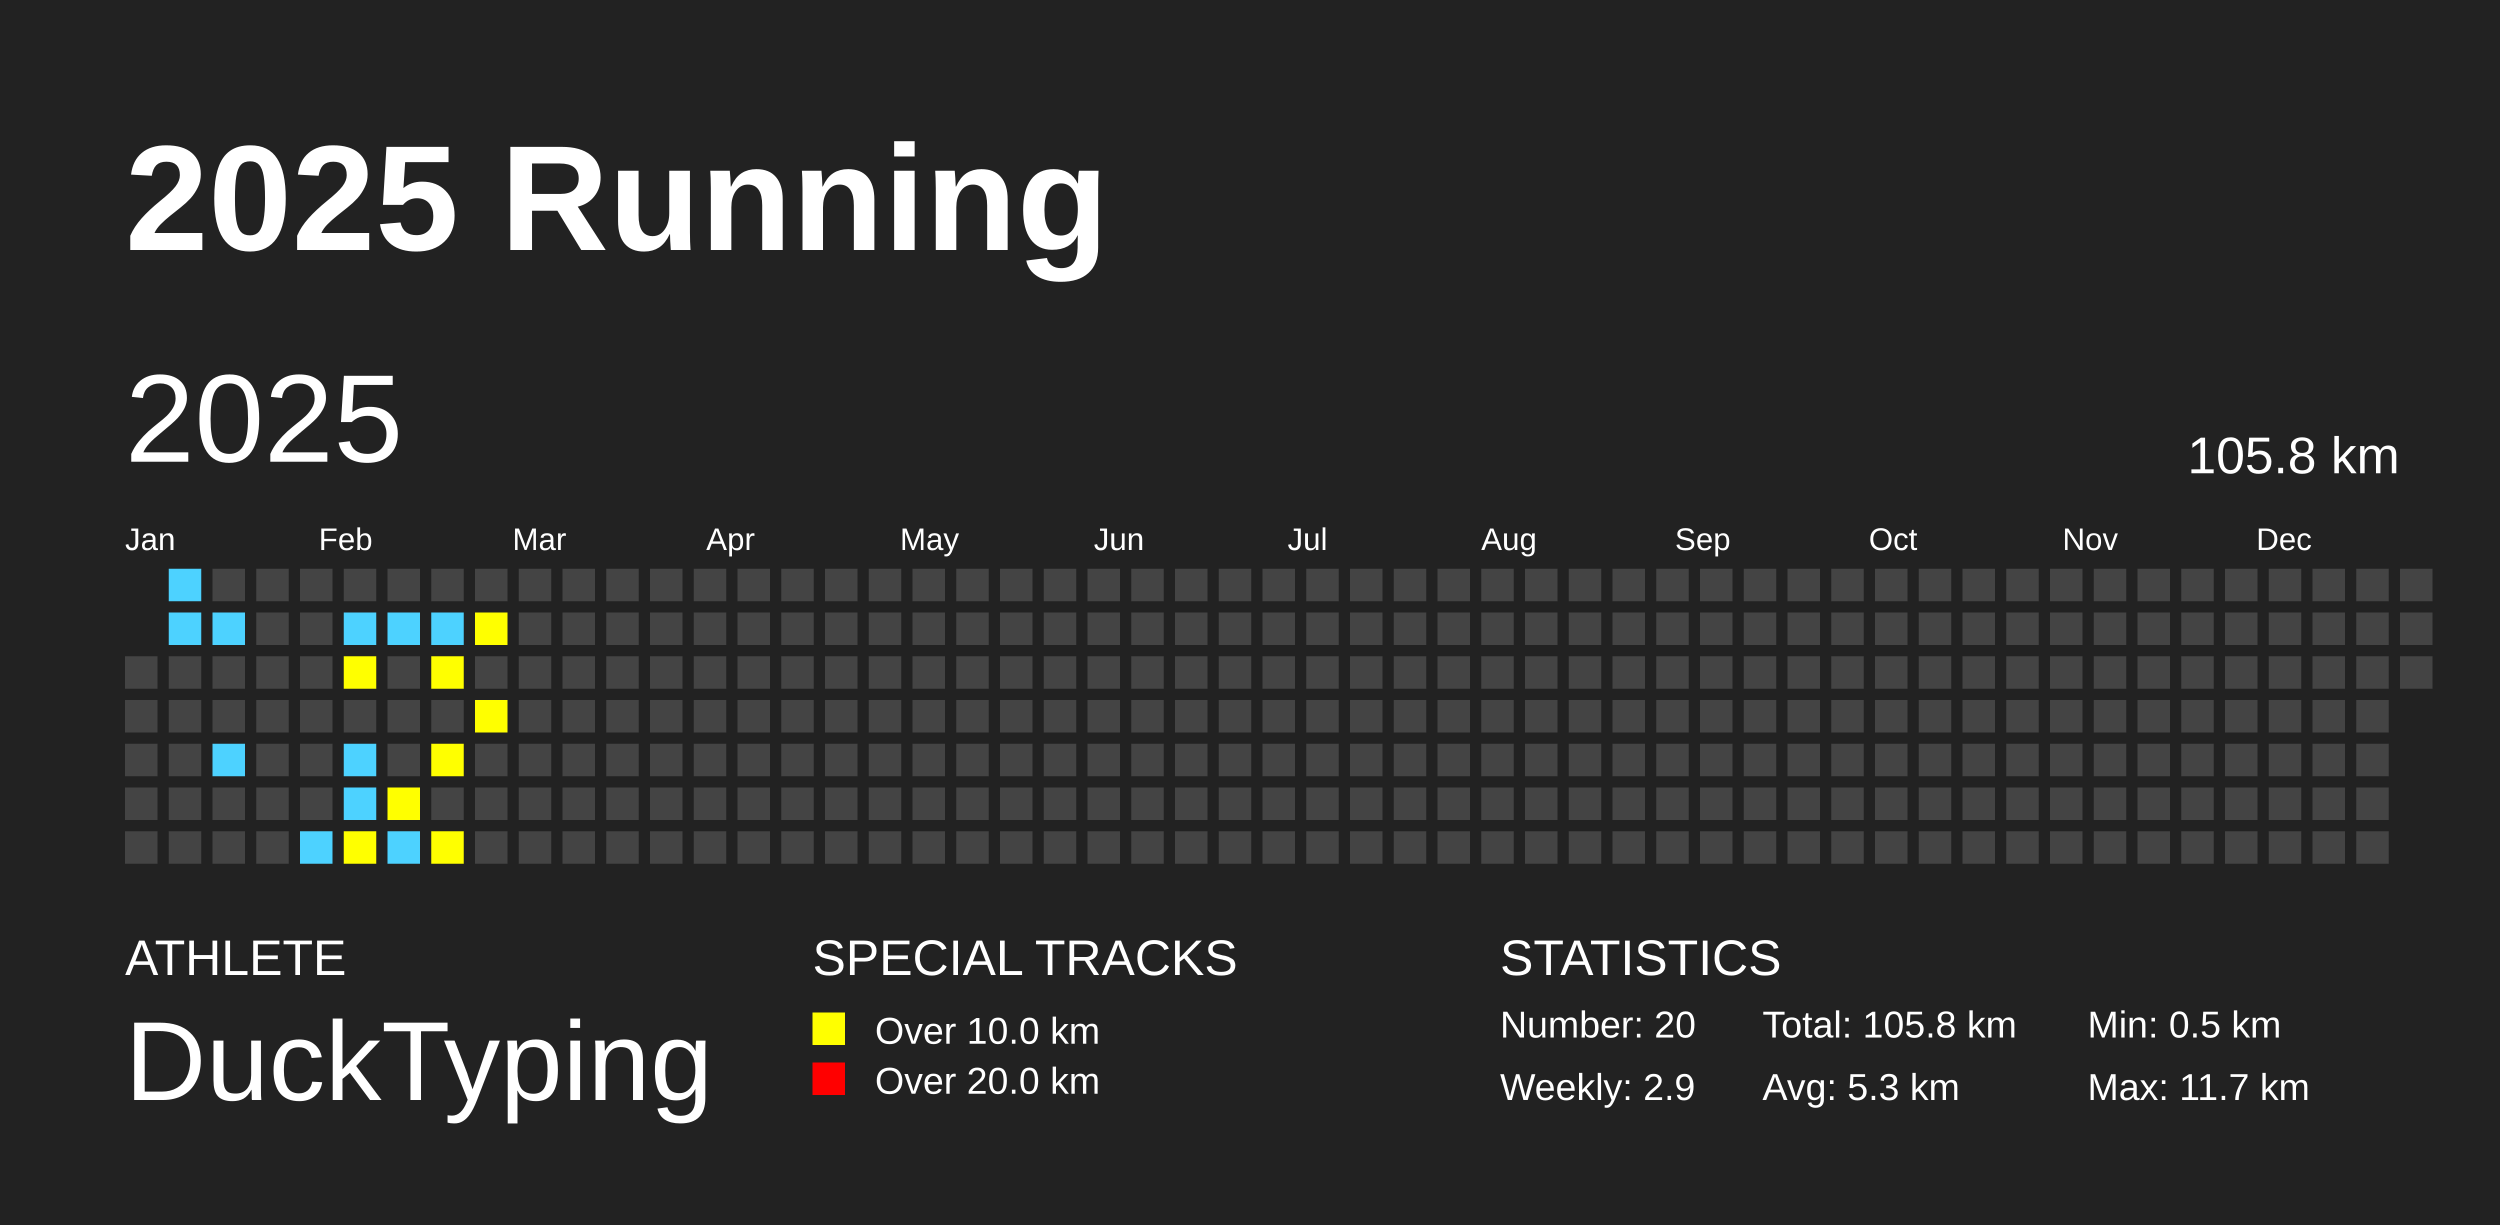
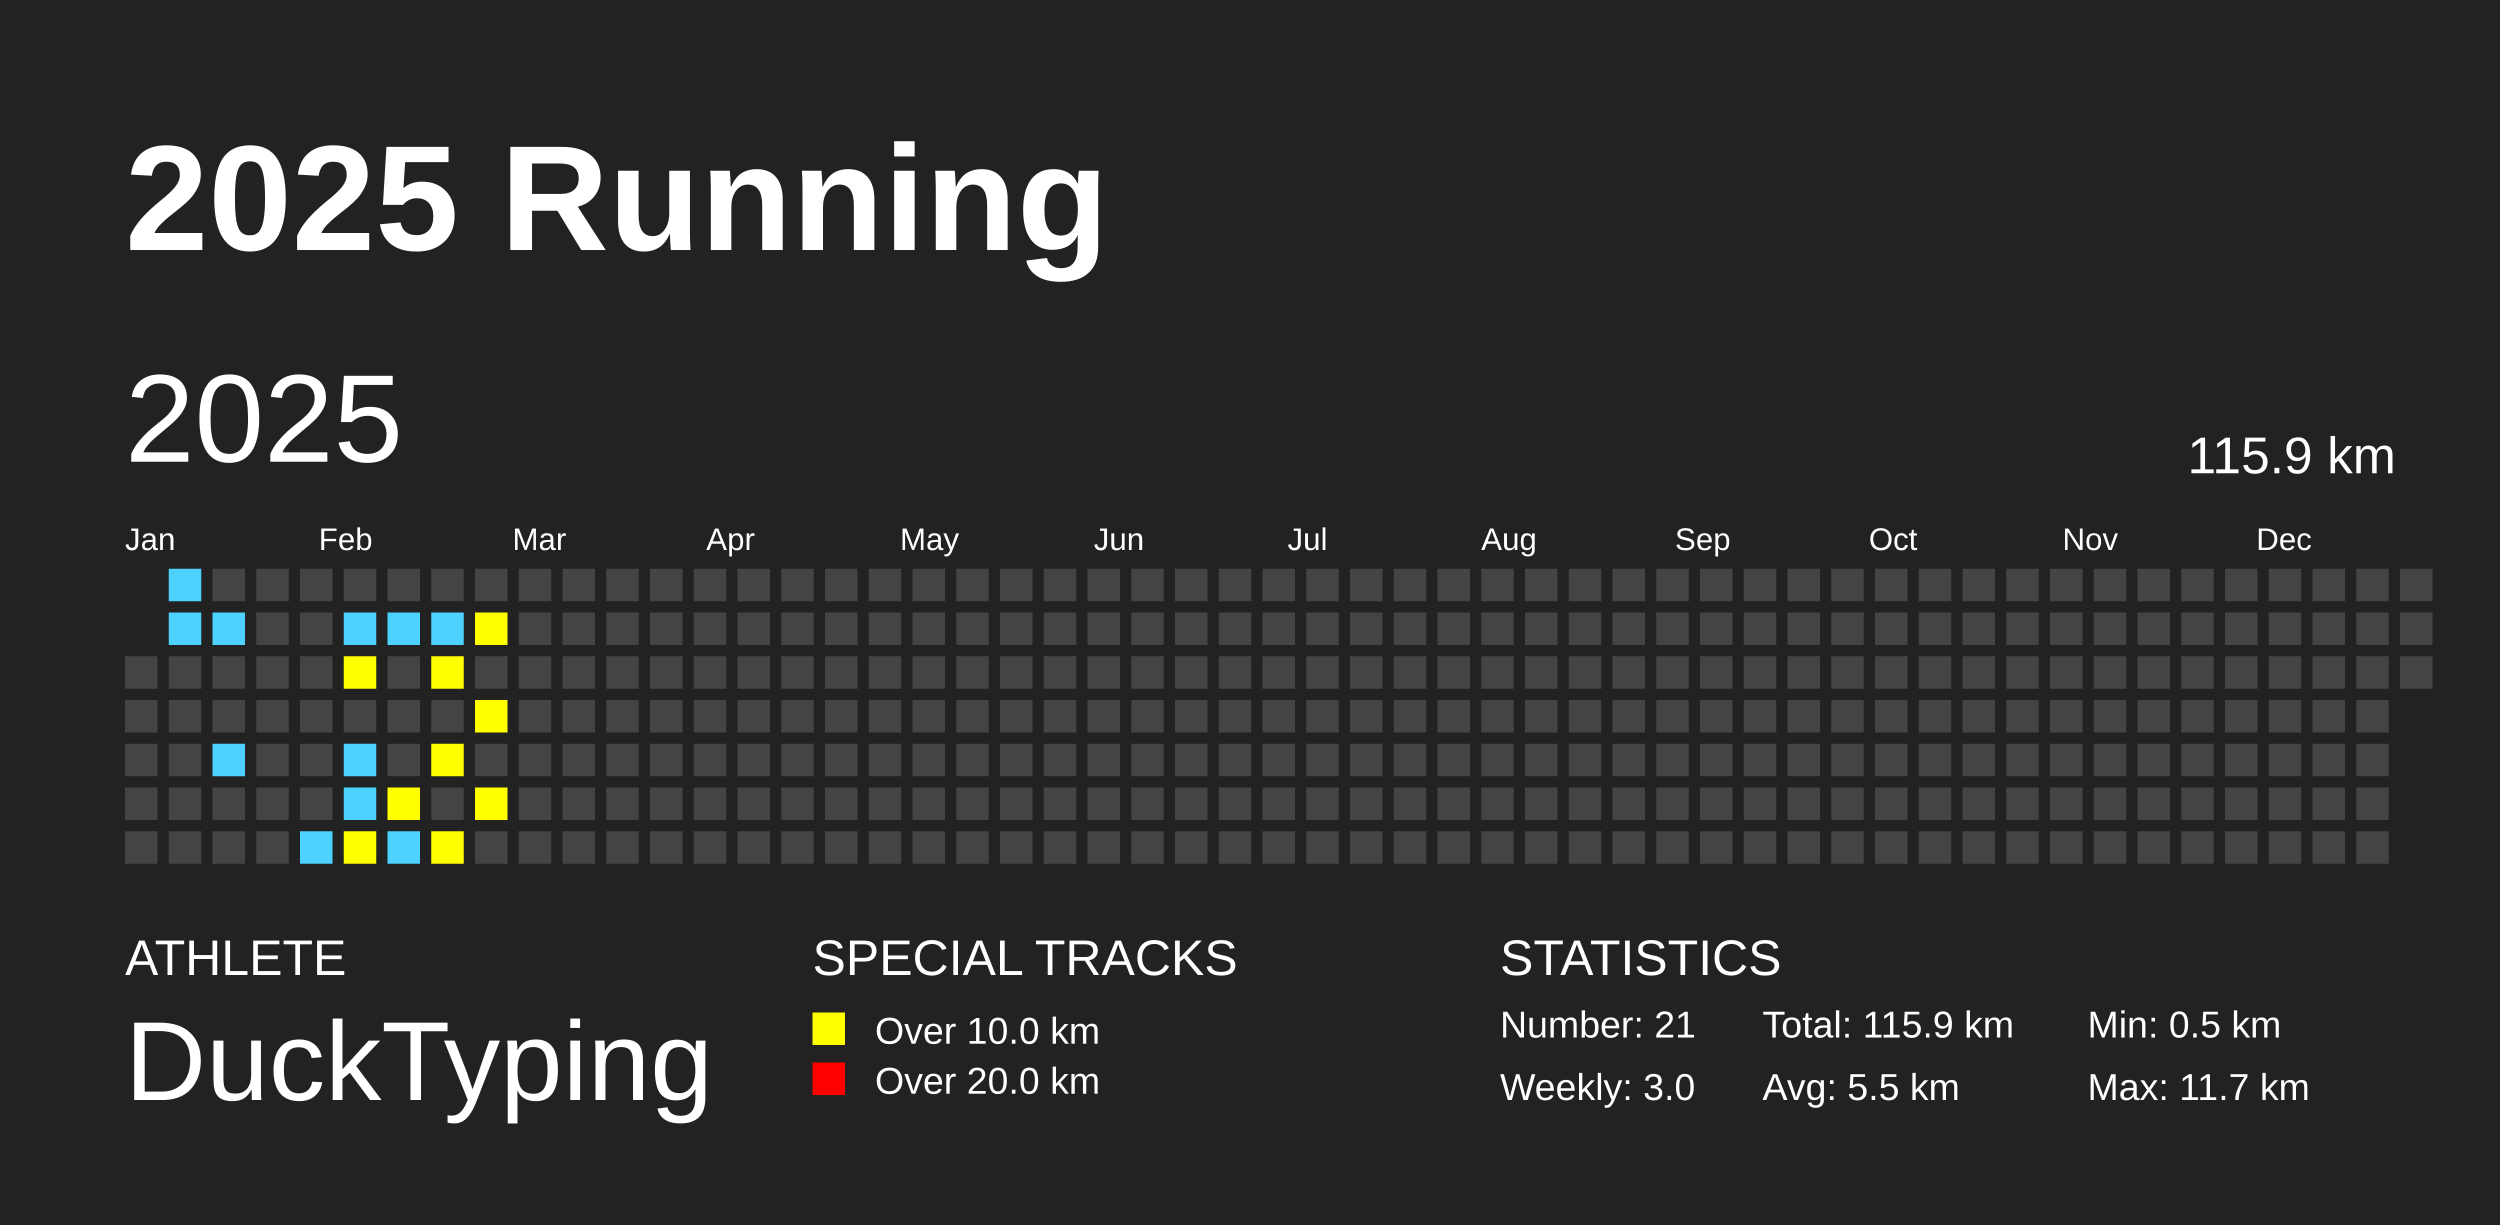
<svg xmlns="http://www.w3.org/2000/svg" baseProfile="full" height="98mm" version="1.1" viewBox="0,0,200,98" width="200mm">
  <defs />
  <rect fill="#222222" height="98" width="200" x="0" y="0" />
  <text fill="#FFFFFF" style="font-size:12px; font-family:Arial; font-weight:bold;" x="10" y="20">2025 Running</text>
  <text fill="#FFFFFF" style="font-size:4px; font-family:Arial" x="10" y="78">ATHLETE</text>
  <text fill="#FFFFFF" style="font-size:9px; font-family:Arial" x="10" y="88">DuckTyping</text>
  <text fill="#FFFFFF" style="font-size:4px; font-family:Arial" x="65" y="78">SPECIAL TRACKS</text>
  <rect fill="yellow" height="2.6" width="2.6" x="65" y="81" />
  <text fill="#FFFFFF" style="font-size:3px; font-family:Arial" x="70" y="83.5">Over 10.0 km</text>
  <rect fill="red" height="2.6" width="2.6" x="65" y="85" />
  <text fill="#FFFFFF" style="font-size:3px; font-family:Arial" x="70" y="87.5">Over 20.0 km</text>
  <text fill="#FFFFFF" style="font-size:4px; font-family:Arial" x="120" y="78">STATISTICS</text>
-   <text fill="#FFFFFF" style="font-size:3px; font-family:Arial" x="120" y="83">Number: 20</text>
-   <text fill="#FFFFFF" style="font-size:3px; font-family:Arial" x="120" y="88">Weekly: 2.9</text>
-   <text fill="#FFFFFF" style="font-size:3px; font-family:Arial" x="141" y="83">Total: 105.8 km</text>
-   <text fill="#FFFFFF" style="font-size:3px; font-family:Arial" x="141" y="88">Avg: 5.3 km</text>
+   <text fill="#FFFFFF" style="font-size:3px; font-family:Arial" x="120" y="83">Number: 21</text>
+   <text fill="#FFFFFF" style="font-size:3px; font-family:Arial" x="120" y="88">Weekly: 3.0</text>
+   <text fill="#FFFFFF" style="font-size:3px; font-family:Arial" x="141" y="83">Total: 115.9 km</text>
+   <text fill="#FFFFFF" style="font-size:3px; font-family:Arial" x="141" y="88">Avg: 5.5 km</text>
  <text fill="#FFFFFF" style="font-size:3px; font-family:Arial" x="167" y="83">Min: 0.5 km</text>
  <text fill="#FFFFFF" style="font-size:3px; font-family:Arial" x="167" y="88">Max: 11.7 km</text>
  <text dominant-baseline="hanging" fill="#FFFFFF" style="font-size:10.0px; font-family:Arial;" x="10" y="30">2025</text>
-   <text dominant-baseline="hanging" fill="#FFFFFF" style="font-size:4.125px; font-family:Arial;" x="175" y="35">105.8 km</text>
+   <text dominant-baseline="hanging" fill="#FFFFFF" style="font-size:4.125px; font-family:Arial;" x="175" y="35">115.9 km</text>
  <text fill="#FFFFFF" style="font-size:2.5px; font-family:Arial" x="10.0" y="44">Jan</text>
  <text fill="#FFFFFF" style="font-size:2.5px; font-family:Arial" x="25.5" y="44">Feb</text>
  <text fill="#FFFFFF" style="font-size:2.5px; font-family:Arial" x="41.0" y="44">Mar</text>
  <text fill="#FFFFFF" style="font-size:2.5px; font-family:Arial" x="56.5" y="44">Apr</text>
  <text fill="#FFFFFF" style="font-size:2.5px; font-family:Arial" x="72.0" y="44">May</text>
  <text fill="#FFFFFF" style="font-size:2.5px; font-family:Arial" x="87.5" y="44">Jun</text>
  <text fill="#FFFFFF" style="font-size:2.5px; font-family:Arial" x="103.0" y="44">Jul</text>
  <text fill="#FFFFFF" style="font-size:2.5px; font-family:Arial" x="118.5" y="44">Aug</text>
  <text fill="#FFFFFF" style="font-size:2.5px; font-family:Arial" x="134.0" y="44">Sep</text>
  <text fill="#FFFFFF" style="font-size:2.5px; font-family:Arial" x="149.5" y="44">Oct</text>
  <text fill="#FFFFFF" style="font-size:2.5px; font-family:Arial" x="165.0" y="44">Nov</text>
  <text fill="#FFFFFF" style="font-size:2.5px; font-family:Arial" x="180.5" y="44">Dec</text>
  <rect fill="#444444" height="2.6" width="2.6" x="10.0" y="52.5" />
  <rect fill="#444444" height="2.6" width="2.6" x="10.0" y="56.0" />
  <rect fill="#444444" height="2.6" width="2.6" x="10.0" y="59.5" />
  <rect fill="#444444" height="2.6" width="2.6" x="10.0" y="63.0" />
  <rect fill="#444444" height="2.6" width="2.6" x="10.0" y="66.5" />
  <rect fill="#4DD2FF" height="2.6" width="2.6" x="13.5" y="45.5" />
  <rect fill="#4DD2FF" height="2.6" width="2.6" x="13.5" y="49.0" />
  <rect fill="#444444" height="2.6" width="2.6" x="13.5" y="52.5" />
  <rect fill="#444444" height="2.6" width="2.6" x="13.5" y="56.0" />
  <rect fill="#444444" height="2.6" width="2.6" x="13.5" y="59.5" />
  <rect fill="#444444" height="2.6" width="2.6" x="13.5" y="63.0" />
  <rect fill="#444444" height="2.6" width="2.6" x="13.5" y="66.5" />
  <rect fill="#444444" height="2.6" width="2.6" x="17.0" y="45.5" />
  <rect fill="#4DD2FF" height="2.6" width="2.6" x="17.0" y="49.0" />
  <rect fill="#444444" height="2.6" width="2.6" x="17.0" y="52.5" />
  <rect fill="#444444" height="2.6" width="2.6" x="17.0" y="56.0" />
  <rect fill="#4DD2FF" height="2.6" width="2.6" x="17.0" y="59.5" />
  <rect fill="#444444" height="2.6" width="2.6" x="17.0" y="63.0" />
  <rect fill="#444444" height="2.6" width="2.6" x="17.0" y="66.5" />
  <rect fill="#444444" height="2.6" width="2.6" x="20.5" y="45.5" />
  <rect fill="#444444" height="2.6" width="2.6" x="20.5" y="49.0" />
  <rect fill="#444444" height="2.6" width="2.6" x="20.5" y="52.5" />
  <rect fill="#444444" height="2.6" width="2.6" x="20.5" y="56.0" />
  <rect fill="#444444" height="2.6" width="2.6" x="20.5" y="59.5" />
  <rect fill="#444444" height="2.6" width="2.6" x="20.5" y="63.0" />
  <rect fill="#444444" height="2.6" width="2.6" x="20.5" y="66.5" />
  <rect fill="#444444" height="2.6" width="2.6" x="24.0" y="45.5" />
  <rect fill="#444444" height="2.6" width="2.6" x="24.0" y="49.0" />
  <rect fill="#444444" height="2.6" width="2.6" x="24.0" y="52.5" />
  <rect fill="#444444" height="2.6" width="2.6" x="24.0" y="56.0" />
  <rect fill="#444444" height="2.6" width="2.6" x="24.0" y="59.5" />
  <rect fill="#444444" height="2.6" width="2.6" x="24.0" y="63.0" />
  <rect fill="#4DD2FF" height="2.6" width="2.6" x="24.0" y="66.5" />
  <rect fill="#444444" height="2.6" width="2.6" x="27.5" y="45.5" />
  <rect fill="#4DD2FF" height="2.6" width="2.6" x="27.5" y="49.0" />
  <rect fill="yellow" height="2.6" width="2.6" x="27.5" y="52.5" />
  <rect fill="#444444" height="2.6" width="2.6" x="27.5" y="56.0" />
  <rect fill="#4DD2FF" height="2.6" width="2.6" x="27.5" y="59.5" />
  <rect fill="#4DD2FF" height="2.6" width="2.6" x="27.5" y="63.0" />
  <rect fill="yellow" height="2.6" width="2.6" x="27.5" y="66.5" />
  <rect fill="#444444" height="2.6" width="2.6" x="31.0" y="45.5" />
  <rect fill="#4DD2FF" height="2.6" width="2.6" x="31.0" y="49.0" />
  <rect fill="#444444" height="2.6" width="2.6" x="31.0" y="52.5" />
  <rect fill="#444444" height="2.6" width="2.6" x="31.0" y="56.0" />
  <rect fill="#444444" height="2.6" width="2.6" x="31.0" y="59.5" />
  <rect fill="yellow" height="2.6" width="2.6" x="31.0" y="63.0" />
  <rect fill="#4DD2FF" height="2.6" width="2.6" x="31.0" y="66.5" />
  <rect fill="#444444" height="2.6" width="2.6" x="34.5" y="45.5" />
  <rect fill="#4DD2FF" height="2.6" width="2.6" x="34.5" y="49.0" />
  <rect fill="yellow" height="2.6" width="2.6" x="34.5" y="52.5" />
  <rect fill="#444444" height="2.6" width="2.6" x="34.5" y="56.0" />
  <rect fill="yellow" height="2.6" width="2.6" x="34.5" y="59.5" />
  <rect fill="#444444" height="2.6" width="2.6" x="34.5" y="63.0" />
  <rect fill="yellow" height="2.6" width="2.6" x="34.5" y="66.5" />
  <rect fill="#444444" height="2.6" width="2.6" x="38.0" y="45.5" />
  <rect fill="yellow" height="2.6" width="2.6" x="38.0" y="49.0" />
  <rect fill="#444444" height="2.6" width="2.6" x="38.0" y="52.5" />
  <rect fill="yellow" height="2.6" width="2.6" x="38.0" y="56.0" />
  <rect fill="#444444" height="2.6" width="2.6" x="38.0" y="59.5" />
-   <rect fill="#444444" height="2.6" width="2.6" x="38.0" y="63.0" />
+   <rect fill="yellow" height="2.6" width="2.6" x="38.0" y="63.0" />
  <rect fill="#444444" height="2.6" width="2.6" x="38.0" y="66.5" />
  <rect fill="#444444" height="2.6" width="2.6" x="41.5" y="45.5" />
  <rect fill="#444444" height="2.6" width="2.6" x="41.5" y="49.0" />
  <rect fill="#444444" height="2.6" width="2.6" x="41.5" y="52.5" />
  <rect fill="#444444" height="2.6" width="2.6" x="41.5" y="56.0" />
  <rect fill="#444444" height="2.6" width="2.6" x="41.5" y="59.5" />
  <rect fill="#444444" height="2.6" width="2.6" x="41.5" y="63.0" />
  <rect fill="#444444" height="2.6" width="2.6" x="41.5" y="66.5" />
  <rect fill="#444444" height="2.6" width="2.6" x="45.0" y="45.5" />
  <rect fill="#444444" height="2.6" width="2.6" x="45.0" y="49.0" />
  <rect fill="#444444" height="2.6" width="2.6" x="45.0" y="52.5" />
  <rect fill="#444444" height="2.6" width="2.6" x="45.0" y="56.0" />
  <rect fill="#444444" height="2.6" width="2.6" x="45.0" y="59.5" />
  <rect fill="#444444" height="2.6" width="2.6" x="45.0" y="63.0" />
  <rect fill="#444444" height="2.6" width="2.6" x="45.0" y="66.5" />
  <rect fill="#444444" height="2.6" width="2.6" x="48.5" y="45.5" />
  <rect fill="#444444" height="2.6" width="2.6" x="48.5" y="49.0" />
  <rect fill="#444444" height="2.6" width="2.6" x="48.5" y="52.5" />
  <rect fill="#444444" height="2.6" width="2.6" x="48.5" y="56.0" />
  <rect fill="#444444" height="2.6" width="2.6" x="48.5" y="59.5" />
  <rect fill="#444444" height="2.6" width="2.6" x="48.5" y="63.0" />
  <rect fill="#444444" height="2.6" width="2.6" x="48.5" y="66.5" />
  <rect fill="#444444" height="2.6" width="2.6" x="52.0" y="45.5" />
  <rect fill="#444444" height="2.6" width="2.6" x="52.0" y="49.0" />
  <rect fill="#444444" height="2.6" width="2.6" x="52.0" y="52.5" />
  <rect fill="#444444" height="2.6" width="2.6" x="52.0" y="56.0" />
  <rect fill="#444444" height="2.6" width="2.6" x="52.0" y="59.5" />
  <rect fill="#444444" height="2.6" width="2.6" x="52.0" y="63.0" />
  <rect fill="#444444" height="2.6" width="2.6" x="52.0" y="66.5" />
  <rect fill="#444444" height="2.6" width="2.6" x="55.5" y="45.5" />
  <rect fill="#444444" height="2.6" width="2.6" x="55.5" y="49.0" />
  <rect fill="#444444" height="2.6" width="2.6" x="55.5" y="52.5" />
  <rect fill="#444444" height="2.6" width="2.6" x="55.5" y="56.0" />
  <rect fill="#444444" height="2.6" width="2.6" x="55.5" y="59.5" />
  <rect fill="#444444" height="2.6" width="2.6" x="55.5" y="63.0" />
  <rect fill="#444444" height="2.6" width="2.6" x="55.5" y="66.5" />
  <rect fill="#444444" height="2.6" width="2.6" x="59.0" y="45.5" />
  <rect fill="#444444" height="2.6" width="2.6" x="59.0" y="49.0" />
  <rect fill="#444444" height="2.6" width="2.6" x="59.0" y="52.5" />
  <rect fill="#444444" height="2.6" width="2.6" x="59.0" y="56.0" />
  <rect fill="#444444" height="2.6" width="2.6" x="59.0" y="59.5" />
  <rect fill="#444444" height="2.6" width="2.6" x="59.0" y="63.0" />
  <rect fill="#444444" height="2.6" width="2.6" x="59.0" y="66.5" />
  <rect fill="#444444" height="2.6" width="2.6" x="62.5" y="45.5" />
  <rect fill="#444444" height="2.6" width="2.6" x="62.5" y="49.0" />
  <rect fill="#444444" height="2.6" width="2.6" x="62.5" y="52.5" />
  <rect fill="#444444" height="2.6" width="2.6" x="62.5" y="56.0" />
  <rect fill="#444444" height="2.6" width="2.6" x="62.5" y="59.5" />
  <rect fill="#444444" height="2.6" width="2.6" x="62.5" y="63.0" />
  <rect fill="#444444" height="2.6" width="2.6" x="62.5" y="66.5" />
  <rect fill="#444444" height="2.6" width="2.6" x="66.0" y="45.5" />
  <rect fill="#444444" height="2.6" width="2.6" x="66.0" y="49.0" />
  <rect fill="#444444" height="2.6" width="2.6" x="66.0" y="52.5" />
  <rect fill="#444444" height="2.6" width="2.6" x="66.0" y="56.0" />
  <rect fill="#444444" height="2.6" width="2.6" x="66.0" y="59.5" />
  <rect fill="#444444" height="2.6" width="2.6" x="66.0" y="63.0" />
  <rect fill="#444444" height="2.6" width="2.6" x="66.0" y="66.5" />
  <rect fill="#444444" height="2.6" width="2.6" x="69.5" y="45.5" />
  <rect fill="#444444" height="2.6" width="2.6" x="69.5" y="49.0" />
  <rect fill="#444444" height="2.6" width="2.6" x="69.5" y="52.5" />
  <rect fill="#444444" height="2.6" width="2.6" x="69.5" y="56.0" />
  <rect fill="#444444" height="2.6" width="2.6" x="69.5" y="59.5" />
  <rect fill="#444444" height="2.6" width="2.6" x="69.5" y="63.0" />
  <rect fill="#444444" height="2.6" width="2.6" x="69.5" y="66.5" />
  <rect fill="#444444" height="2.6" width="2.6" x="73.0" y="45.5" />
  <rect fill="#444444" height="2.6" width="2.6" x="73.0" y="49.0" />
  <rect fill="#444444" height="2.6" width="2.6" x="73.0" y="52.5" />
  <rect fill="#444444" height="2.6" width="2.6" x="73.0" y="56.0" />
  <rect fill="#444444" height="2.6" width="2.6" x="73.0" y="59.5" />
  <rect fill="#444444" height="2.6" width="2.6" x="73.0" y="63.0" />
  <rect fill="#444444" height="2.6" width="2.6" x="73.0" y="66.5" />
  <rect fill="#444444" height="2.6" width="2.6" x="76.5" y="45.5" />
  <rect fill="#444444" height="2.6" width="2.6" x="76.5" y="49.0" />
  <rect fill="#444444" height="2.6" width="2.6" x="76.5" y="52.5" />
  <rect fill="#444444" height="2.6" width="2.6" x="76.5" y="56.0" />
  <rect fill="#444444" height="2.6" width="2.6" x="76.5" y="59.5" />
  <rect fill="#444444" height="2.6" width="2.6" x="76.5" y="63.0" />
  <rect fill="#444444" height="2.6" width="2.6" x="76.5" y="66.5" />
  <rect fill="#444444" height="2.6" width="2.6" x="80.0" y="45.5" />
  <rect fill="#444444" height="2.6" width="2.6" x="80.0" y="49.0" />
  <rect fill="#444444" height="2.6" width="2.6" x="80.0" y="52.5" />
  <rect fill="#444444" height="2.6" width="2.6" x="80.0" y="56.0" />
  <rect fill="#444444" height="2.6" width="2.6" x="80.0" y="59.5" />
  <rect fill="#444444" height="2.6" width="2.6" x="80.0" y="63.0" />
  <rect fill="#444444" height="2.6" width="2.6" x="80.0" y="66.5" />
  <rect fill="#444444" height="2.6" width="2.6" x="83.5" y="45.5" />
  <rect fill="#444444" height="2.6" width="2.6" x="83.5" y="49.0" />
  <rect fill="#444444" height="2.6" width="2.6" x="83.5" y="52.5" />
  <rect fill="#444444" height="2.6" width="2.6" x="83.5" y="56.0" />
  <rect fill="#444444" height="2.6" width="2.6" x="83.5" y="59.5" />
  <rect fill="#444444" height="2.6" width="2.6" x="83.5" y="63.0" />
  <rect fill="#444444" height="2.6" width="2.6" x="83.5" y="66.5" />
  <rect fill="#444444" height="2.6" width="2.6" x="87.0" y="45.5" />
  <rect fill="#444444" height="2.6" width="2.6" x="87.0" y="49.0" />
  <rect fill="#444444" height="2.6" width="2.6" x="87.0" y="52.5" />
  <rect fill="#444444" height="2.6" width="2.6" x="87.0" y="56.0" />
  <rect fill="#444444" height="2.6" width="2.6" x="87.0" y="59.5" />
  <rect fill="#444444" height="2.6" width="2.6" x="87.0" y="63.0" />
  <rect fill="#444444" height="2.6" width="2.6" x="87.0" y="66.5" />
  <rect fill="#444444" height="2.6" width="2.6" x="90.5" y="45.5" />
  <rect fill="#444444" height="2.6" width="2.6" x="90.5" y="49.0" />
  <rect fill="#444444" height="2.6" width="2.6" x="90.5" y="52.5" />
  <rect fill="#444444" height="2.6" width="2.6" x="90.5" y="56.0" />
  <rect fill="#444444" height="2.6" width="2.6" x="90.5" y="59.5" />
  <rect fill="#444444" height="2.6" width="2.6" x="90.5" y="63.0" />
  <rect fill="#444444" height="2.6" width="2.6" x="90.5" y="66.5" />
  <rect fill="#444444" height="2.6" width="2.6" x="94.0" y="45.5" />
  <rect fill="#444444" height="2.6" width="2.6" x="94.0" y="49.0" />
  <rect fill="#444444" height="2.6" width="2.6" x="94.0" y="52.5" />
  <rect fill="#444444" height="2.6" width="2.6" x="94.0" y="56.0" />
  <rect fill="#444444" height="2.6" width="2.6" x="94.0" y="59.5" />
  <rect fill="#444444" height="2.6" width="2.6" x="94.0" y="63.0" />
  <rect fill="#444444" height="2.6" width="2.6" x="94.0" y="66.5" />
  <rect fill="#444444" height="2.6" width="2.6" x="97.5" y="45.5" />
  <rect fill="#444444" height="2.6" width="2.6" x="97.5" y="49.0" />
  <rect fill="#444444" height="2.6" width="2.6" x="97.5" y="52.5" />
  <rect fill="#444444" height="2.6" width="2.6" x="97.5" y="56.0" />
  <rect fill="#444444" height="2.6" width="2.6" x="97.5" y="59.5" />
  <rect fill="#444444" height="2.6" width="2.6" x="97.5" y="63.0" />
  <rect fill="#444444" height="2.6" width="2.6" x="97.5" y="66.5" />
  <rect fill="#444444" height="2.6" width="2.6" x="101.0" y="45.5" />
  <rect fill="#444444" height="2.6" width="2.6" x="101.0" y="49.0" />
  <rect fill="#444444" height="2.6" width="2.6" x="101.0" y="52.5" />
  <rect fill="#444444" height="2.6" width="2.6" x="101.0" y="56.0" />
  <rect fill="#444444" height="2.6" width="2.6" x="101.0" y="59.5" />
  <rect fill="#444444" height="2.6" width="2.6" x="101.0" y="63.0" />
  <rect fill="#444444" height="2.6" width="2.6" x="101.0" y="66.5" />
  <rect fill="#444444" height="2.6" width="2.6" x="104.5" y="45.5" />
  <rect fill="#444444" height="2.6" width="2.6" x="104.5" y="49.0" />
  <rect fill="#444444" height="2.6" width="2.6" x="104.5" y="52.5" />
  <rect fill="#444444" height="2.6" width="2.6" x="104.5" y="56.0" />
  <rect fill="#444444" height="2.6" width="2.6" x="104.5" y="59.5" />
  <rect fill="#444444" height="2.6" width="2.6" x="104.5" y="63.0" />
  <rect fill="#444444" height="2.6" width="2.6" x="104.5" y="66.5" />
  <rect fill="#444444" height="2.6" width="2.6" x="108.0" y="45.5" />
  <rect fill="#444444" height="2.6" width="2.6" x="108.0" y="49.0" />
  <rect fill="#444444" height="2.6" width="2.6" x="108.0" y="52.5" />
  <rect fill="#444444" height="2.6" width="2.6" x="108.0" y="56.0" />
  <rect fill="#444444" height="2.6" width="2.6" x="108.0" y="59.5" />
  <rect fill="#444444" height="2.6" width="2.6" x="108.0" y="63.0" />
  <rect fill="#444444" height="2.6" width="2.6" x="108.0" y="66.5" />
  <rect fill="#444444" height="2.6" width="2.6" x="111.5" y="45.5" />
  <rect fill="#444444" height="2.6" width="2.6" x="111.5" y="49.0" />
  <rect fill="#444444" height="2.6" width="2.6" x="111.5" y="52.5" />
  <rect fill="#444444" height="2.6" width="2.6" x="111.5" y="56.0" />
  <rect fill="#444444" height="2.6" width="2.6" x="111.5" y="59.5" />
  <rect fill="#444444" height="2.6" width="2.6" x="111.5" y="63.0" />
  <rect fill="#444444" height="2.6" width="2.6" x="111.5" y="66.5" />
  <rect fill="#444444" height="2.6" width="2.6" x="115.0" y="45.5" />
  <rect fill="#444444" height="2.6" width="2.6" x="115.0" y="49.0" />
  <rect fill="#444444" height="2.6" width="2.6" x="115.0" y="52.5" />
  <rect fill="#444444" height="2.6" width="2.6" x="115.0" y="56.0" />
  <rect fill="#444444" height="2.6" width="2.6" x="115.0" y="59.5" />
  <rect fill="#444444" height="2.6" width="2.6" x="115.0" y="63.0" />
  <rect fill="#444444" height="2.6" width="2.6" x="115.0" y="66.5" />
  <rect fill="#444444" height="2.6" width="2.6" x="118.5" y="45.5" />
  <rect fill="#444444" height="2.6" width="2.6" x="118.5" y="49.0" />
  <rect fill="#444444" height="2.6" width="2.6" x="118.5" y="52.5" />
  <rect fill="#444444" height="2.6" width="2.6" x="118.5" y="56.0" />
  <rect fill="#444444" height="2.6" width="2.6" x="118.5" y="59.5" />
  <rect fill="#444444" height="2.6" width="2.6" x="118.5" y="63.0" />
  <rect fill="#444444" height="2.6" width="2.6" x="118.5" y="66.5" />
  <rect fill="#444444" height="2.6" width="2.6" x="122.0" y="45.5" />
  <rect fill="#444444" height="2.6" width="2.6" x="122.0" y="49.0" />
  <rect fill="#444444" height="2.6" width="2.6" x="122.0" y="52.5" />
  <rect fill="#444444" height="2.6" width="2.6" x="122.0" y="56.0" />
  <rect fill="#444444" height="2.6" width="2.6" x="122.0" y="59.5" />
  <rect fill="#444444" height="2.6" width="2.6" x="122.0" y="63.0" />
  <rect fill="#444444" height="2.6" width="2.6" x="122.0" y="66.5" />
  <rect fill="#444444" height="2.6" width="2.6" x="125.5" y="45.5" />
  <rect fill="#444444" height="2.6" width="2.6" x="125.5" y="49.0" />
  <rect fill="#444444" height="2.6" width="2.6" x="125.5" y="52.5" />
  <rect fill="#444444" height="2.6" width="2.6" x="125.5" y="56.0" />
  <rect fill="#444444" height="2.6" width="2.6" x="125.5" y="59.5" />
  <rect fill="#444444" height="2.6" width="2.6" x="125.5" y="63.0" />
  <rect fill="#444444" height="2.6" width="2.6" x="125.5" y="66.5" />
  <rect fill="#444444" height="2.6" width="2.6" x="129.0" y="45.5" />
  <rect fill="#444444" height="2.6" width="2.6" x="129.0" y="49.0" />
  <rect fill="#444444" height="2.6" width="2.6" x="129.0" y="52.5" />
  <rect fill="#444444" height="2.6" width="2.6" x="129.0" y="56.0" />
  <rect fill="#444444" height="2.6" width="2.6" x="129.0" y="59.5" />
  <rect fill="#444444" height="2.6" width="2.6" x="129.0" y="63.0" />
  <rect fill="#444444" height="2.6" width="2.6" x="129.0" y="66.5" />
  <rect fill="#444444" height="2.6" width="2.6" x="132.5" y="45.5" />
  <rect fill="#444444" height="2.6" width="2.6" x="132.5" y="49.0" />
  <rect fill="#444444" height="2.6" width="2.6" x="132.5" y="52.5" />
  <rect fill="#444444" height="2.6" width="2.6" x="132.5" y="56.0" />
  <rect fill="#444444" height="2.6" width="2.6" x="132.5" y="59.5" />
  <rect fill="#444444" height="2.6" width="2.6" x="132.5" y="63.0" />
  <rect fill="#444444" height="2.6" width="2.6" x="132.5" y="66.5" />
  <rect fill="#444444" height="2.6" width="2.6" x="136.0" y="45.5" />
  <rect fill="#444444" height="2.6" width="2.6" x="136.0" y="49.0" />
  <rect fill="#444444" height="2.6" width="2.6" x="136.0" y="52.5" />
  <rect fill="#444444" height="2.6" width="2.6" x="136.0" y="56.0" />
  <rect fill="#444444" height="2.6" width="2.6" x="136.0" y="59.5" />
  <rect fill="#444444" height="2.6" width="2.6" x="136.0" y="63.0" />
  <rect fill="#444444" height="2.6" width="2.6" x="136.0" y="66.5" />
  <rect fill="#444444" height="2.6" width="2.6" x="139.5" y="45.5" />
  <rect fill="#444444" height="2.6" width="2.6" x="139.5" y="49.0" />
  <rect fill="#444444" height="2.6" width="2.6" x="139.5" y="52.5" />
  <rect fill="#444444" height="2.6" width="2.6" x="139.5" y="56.0" />
  <rect fill="#444444" height="2.6" width="2.6" x="139.5" y="59.5" />
  <rect fill="#444444" height="2.6" width="2.6" x="139.5" y="63.0" />
  <rect fill="#444444" height="2.6" width="2.6" x="139.5" y="66.5" />
  <rect fill="#444444" height="2.6" width="2.6" x="143.0" y="45.5" />
  <rect fill="#444444" height="2.6" width="2.6" x="143.0" y="49.0" />
  <rect fill="#444444" height="2.6" width="2.6" x="143.0" y="52.5" />
  <rect fill="#444444" height="2.6" width="2.6" x="143.0" y="56.0" />
  <rect fill="#444444" height="2.6" width="2.6" x="143.0" y="59.5" />
  <rect fill="#444444" height="2.6" width="2.6" x="143.0" y="63.0" />
  <rect fill="#444444" height="2.6" width="2.6" x="143.0" y="66.5" />
  <rect fill="#444444" height="2.6" width="2.6" x="146.5" y="45.5" />
  <rect fill="#444444" height="2.6" width="2.6" x="146.5" y="49.0" />
  <rect fill="#444444" height="2.6" width="2.6" x="146.5" y="52.5" />
  <rect fill="#444444" height="2.6" width="2.6" x="146.5" y="56.0" />
  <rect fill="#444444" height="2.6" width="2.6" x="146.5" y="59.5" />
  <rect fill="#444444" height="2.6" width="2.6" x="146.5" y="63.0" />
  <rect fill="#444444" height="2.6" width="2.6" x="146.5" y="66.5" />
  <rect fill="#444444" height="2.6" width="2.6" x="150.0" y="45.5" />
  <rect fill="#444444" height="2.6" width="2.6" x="150.0" y="49.0" />
  <rect fill="#444444" height="2.6" width="2.6" x="150.0" y="52.5" />
  <rect fill="#444444" height="2.6" width="2.6" x="150.0" y="56.0" />
  <rect fill="#444444" height="2.6" width="2.6" x="150.0" y="59.5" />
  <rect fill="#444444" height="2.6" width="2.6" x="150.0" y="63.0" />
  <rect fill="#444444" height="2.6" width="2.6" x="150.0" y="66.5" />
  <rect fill="#444444" height="2.6" width="2.6" x="153.5" y="45.5" />
  <rect fill="#444444" height="2.6" width="2.6" x="153.5" y="49.0" />
  <rect fill="#444444" height="2.6" width="2.6" x="153.5" y="52.5" />
  <rect fill="#444444" height="2.6" width="2.6" x="153.5" y="56.0" />
  <rect fill="#444444" height="2.6" width="2.6" x="153.5" y="59.5" />
  <rect fill="#444444" height="2.6" width="2.6" x="153.5" y="63.0" />
  <rect fill="#444444" height="2.6" width="2.6" x="153.5" y="66.5" />
  <rect fill="#444444" height="2.6" width="2.6" x="157.0" y="45.5" />
  <rect fill="#444444" height="2.6" width="2.6" x="157.0" y="49.0" />
  <rect fill="#444444" height="2.6" width="2.6" x="157.0" y="52.5" />
  <rect fill="#444444" height="2.6" width="2.6" x="157.0" y="56.0" />
  <rect fill="#444444" height="2.6" width="2.6" x="157.0" y="59.5" />
  <rect fill="#444444" height="2.6" width="2.6" x="157.0" y="63.0" />
  <rect fill="#444444" height="2.6" width="2.6" x="157.0" y="66.5" />
  <rect fill="#444444" height="2.6" width="2.6" x="160.5" y="45.5" />
  <rect fill="#444444" height="2.6" width="2.6" x="160.5" y="49.0" />
  <rect fill="#444444" height="2.6" width="2.6" x="160.5" y="52.5" />
  <rect fill="#444444" height="2.6" width="2.6" x="160.5" y="56.0" />
  <rect fill="#444444" height="2.6" width="2.6" x="160.5" y="59.5" />
  <rect fill="#444444" height="2.6" width="2.6" x="160.5" y="63.0" />
  <rect fill="#444444" height="2.6" width="2.6" x="160.5" y="66.5" />
  <rect fill="#444444" height="2.6" width="2.6" x="164.0" y="45.5" />
  <rect fill="#444444" height="2.6" width="2.6" x="164.0" y="49.0" />
  <rect fill="#444444" height="2.6" width="2.6" x="164.0" y="52.5" />
  <rect fill="#444444" height="2.6" width="2.6" x="164.0" y="56.0" />
  <rect fill="#444444" height="2.6" width="2.6" x="164.0" y="59.5" />
  <rect fill="#444444" height="2.6" width="2.6" x="164.0" y="63.0" />
  <rect fill="#444444" height="2.6" width="2.6" x="164.0" y="66.5" />
  <rect fill="#444444" height="2.6" width="2.6" x="167.5" y="45.5" />
  <rect fill="#444444" height="2.6" width="2.6" x="167.5" y="49.0" />
  <rect fill="#444444" height="2.6" width="2.6" x="167.5" y="52.5" />
  <rect fill="#444444" height="2.6" width="2.6" x="167.5" y="56.0" />
  <rect fill="#444444" height="2.6" width="2.6" x="167.5" y="59.5" />
  <rect fill="#444444" height="2.6" width="2.6" x="167.5" y="63.0" />
  <rect fill="#444444" height="2.6" width="2.6" x="167.5" y="66.5" />
  <rect fill="#444444" height="2.6" width="2.6" x="171.0" y="45.5" />
  <rect fill="#444444" height="2.6" width="2.6" x="171.0" y="49.0" />
  <rect fill="#444444" height="2.6" width="2.6" x="171.0" y="52.5" />
  <rect fill="#444444" height="2.6" width="2.6" x="171.0" y="56.0" />
  <rect fill="#444444" height="2.6" width="2.6" x="171.0" y="59.5" />
  <rect fill="#444444" height="2.6" width="2.6" x="171.0" y="63.0" />
  <rect fill="#444444" height="2.6" width="2.6" x="171.0" y="66.5" />
  <rect fill="#444444" height="2.6" width="2.6" x="174.5" y="45.5" />
  <rect fill="#444444" height="2.6" width="2.6" x="174.5" y="49.0" />
  <rect fill="#444444" height="2.6" width="2.6" x="174.5" y="52.5" />
  <rect fill="#444444" height="2.6" width="2.6" x="174.5" y="56.0" />
  <rect fill="#444444" height="2.6" width="2.6" x="174.5" y="59.5" />
  <rect fill="#444444" height="2.6" width="2.6" x="174.5" y="63.0" />
  <rect fill="#444444" height="2.6" width="2.6" x="174.5" y="66.5" />
  <rect fill="#444444" height="2.6" width="2.6" x="178.0" y="45.5" />
  <rect fill="#444444" height="2.6" width="2.6" x="178.0" y="49.0" />
  <rect fill="#444444" height="2.6" width="2.6" x="178.0" y="52.5" />
  <rect fill="#444444" height="2.6" width="2.6" x="178.0" y="56.0" />
  <rect fill="#444444" height="2.6" width="2.6" x="178.0" y="59.5" />
  <rect fill="#444444" height="2.6" width="2.6" x="178.0" y="63.0" />
  <rect fill="#444444" height="2.6" width="2.6" x="178.0" y="66.5" />
  <rect fill="#444444" height="2.6" width="2.6" x="181.5" y="45.5" />
  <rect fill="#444444" height="2.6" width="2.6" x="181.5" y="49.0" />
  <rect fill="#444444" height="2.6" width="2.6" x="181.5" y="52.5" />
  <rect fill="#444444" height="2.6" width="2.6" x="181.5" y="56.0" />
  <rect fill="#444444" height="2.6" width="2.6" x="181.5" y="59.5" />
  <rect fill="#444444" height="2.6" width="2.6" x="181.5" y="63.0" />
  <rect fill="#444444" height="2.6" width="2.6" x="181.5" y="66.5" />
  <rect fill="#444444" height="2.6" width="2.6" x="185.0" y="45.5" />
  <rect fill="#444444" height="2.6" width="2.6" x="185.0" y="49.0" />
  <rect fill="#444444" height="2.6" width="2.6" x="185.0" y="52.5" />
  <rect fill="#444444" height="2.6" width="2.6" x="185.0" y="56.0" />
  <rect fill="#444444" height="2.6" width="2.6" x="185.0" y="59.5" />
  <rect fill="#444444" height="2.6" width="2.6" x="185.0" y="63.0" />
  <rect fill="#444444" height="2.6" width="2.6" x="185.0" y="66.5" />
  <rect fill="#444444" height="2.6" width="2.6" x="188.5" y="45.5" />
  <rect fill="#444444" height="2.6" width="2.6" x="188.5" y="49.0" />
  <rect fill="#444444" height="2.6" width="2.6" x="188.5" y="52.5" />
  <rect fill="#444444" height="2.6" width="2.6" x="188.5" y="56.0" />
  <rect fill="#444444" height="2.6" width="2.6" x="188.5" y="59.5" />
  <rect fill="#444444" height="2.6" width="2.6" x="188.5" y="63.0" />
  <rect fill="#444444" height="2.6" width="2.6" x="188.5" y="66.5" />
  <rect fill="#444444" height="2.6" width="2.6" x="192.0" y="45.5" />
  <rect fill="#444444" height="2.6" width="2.6" x="192.0" y="49.0" />
  <rect fill="#444444" height="2.6" width="2.6" x="192.0" y="52.5" />
</svg>
